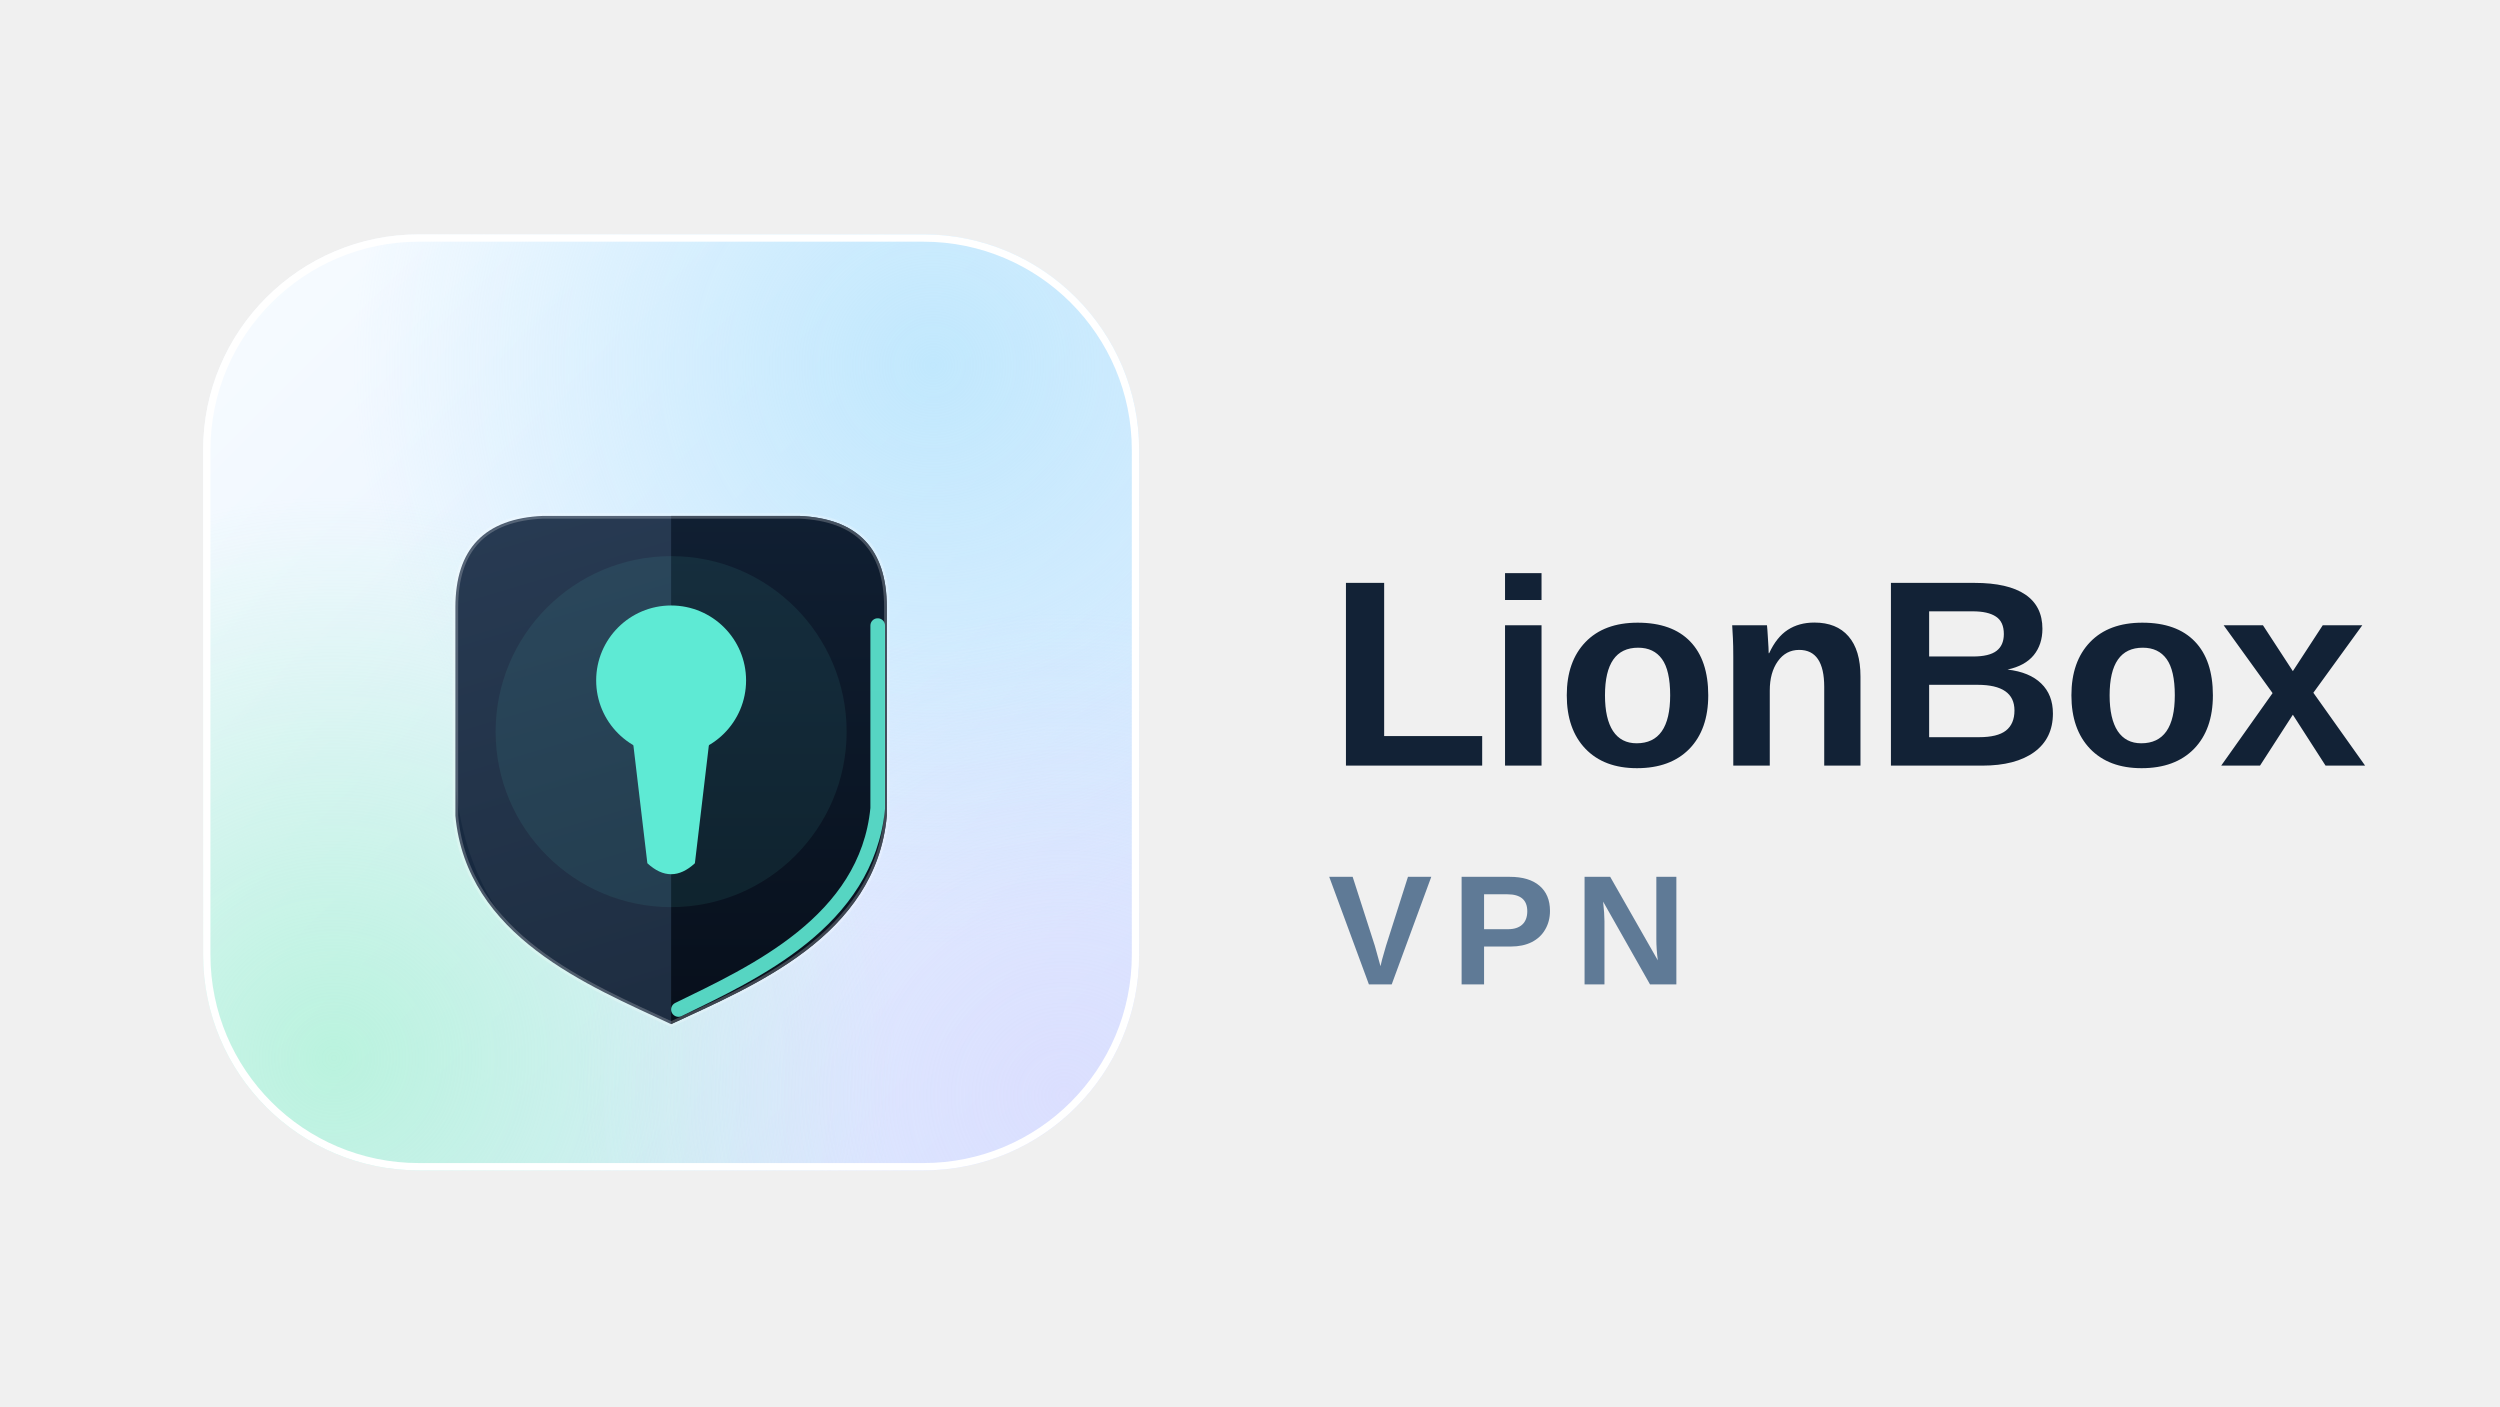
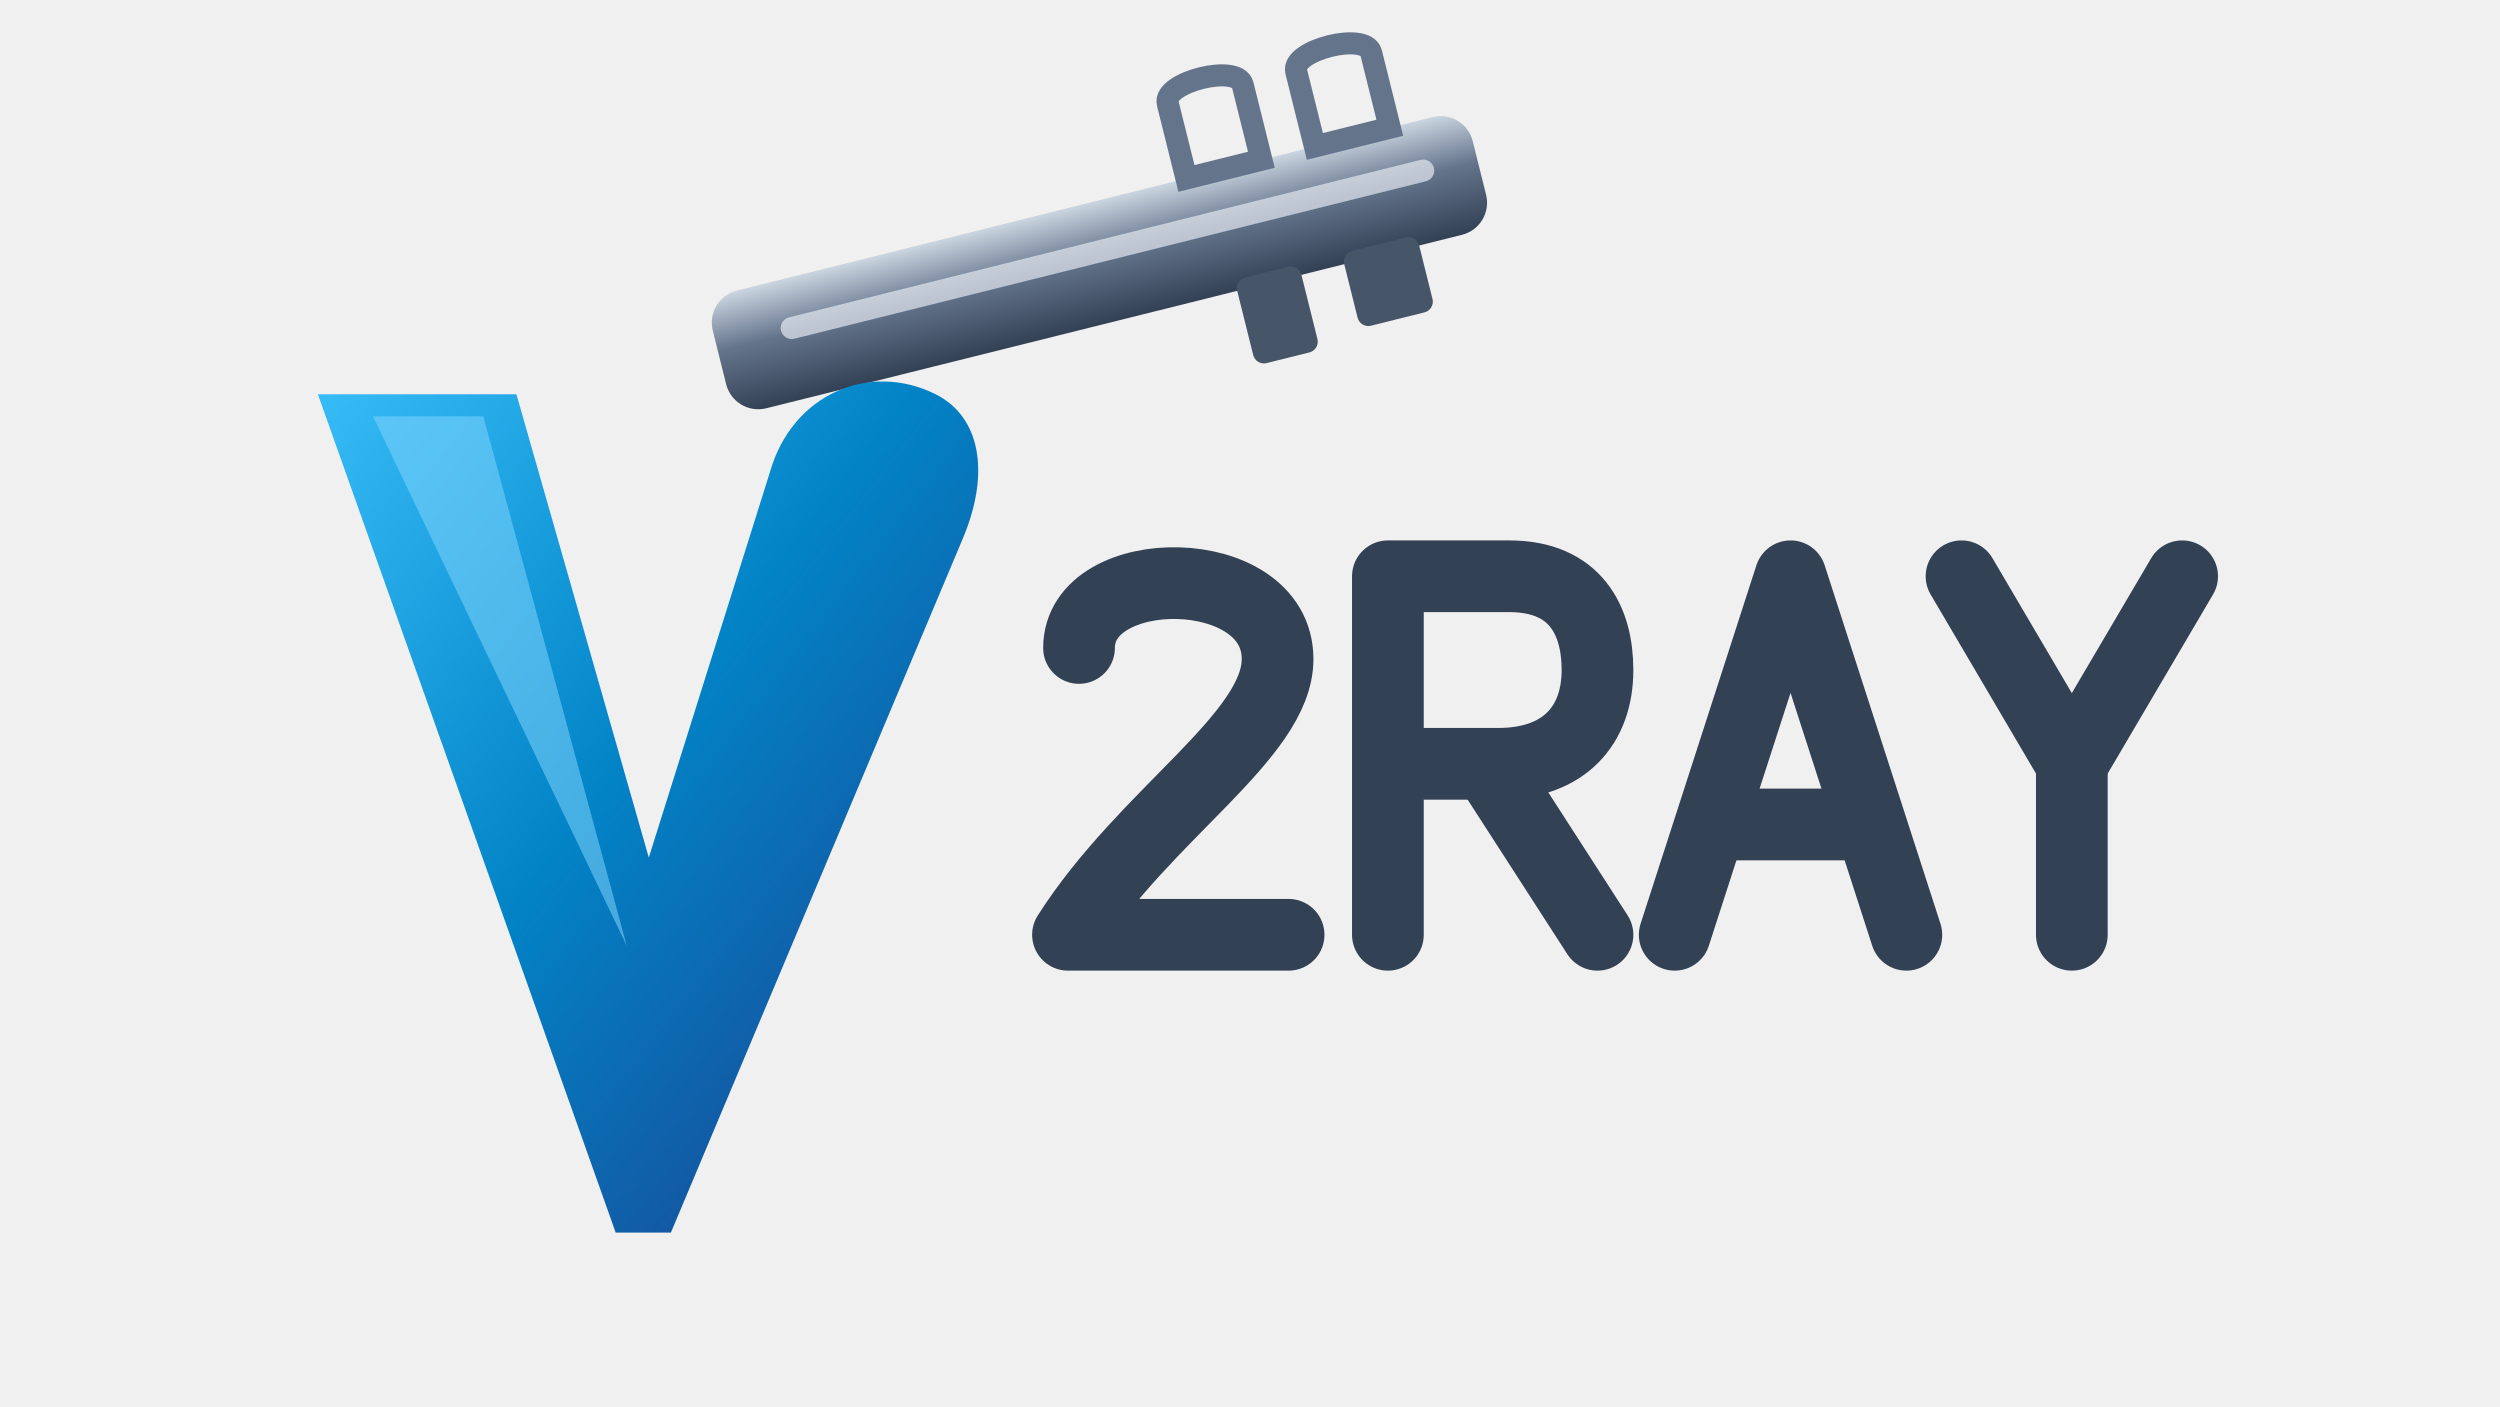
- <svg xmlns="http://www.w3.org/2000/svg" viewBox="0 0 320 180">
+ <svg xmlns="http://www.w3.org/2000/svg" viewBox="0 0 320 180" width="320" height="180">
  <defs>
-     <linearGradient id="ice" x1="0" y1="0" x2="1" y2="1">
-       <stop offset="0" stop-color="#F8FCFF" />
-       <stop offset="1" stop-color="#D6E8FF" />
+     <linearGradient id="vBlueGrad" x1="0%" y1="0%" x2="100%" y2="100%">
+       <stop offset="0%" stop-color="#38BDF8" />
+       <stop offset="45%" stop-color="#0284C7" />
+       <stop offset="100%" stop-color="#1E3A8A" />
    </linearGradient>
-     <radialGradient id="sky" cx="0.78" cy="0.14" r="0.62">
-       <stop offset="0" stop-color="#BAE6FD" stop-opacity=".85" />
-       <stop offset="1" stop-color="#BAE6FD" stop-opacity="0" />
-     </radialGradient>
-     <radialGradient id="mint" cx="0.14" cy="0.88" r="0.6">
-       <stop offset="0" stop-color="#A7F3D0" stop-opacity=".7" />
-       <stop offset="1" stop-color="#A7F3D0" stop-opacity="0" />
-     </radialGradient>
-     <radialGradient id="lav" cx="0.92" cy="0.92" r="0.52">
-       <stop offset="0" stop-color="#DDD6FE" stop-opacity=".55" />
-       <stop offset="1" stop-color="#DDD6FE" stop-opacity="0" />
-     </radialGradient>
-     <linearGradient id="left" x1="0" y1="0" x2=".3" y2="1">
-       <stop offset="0" stop-color="#243A56" />
-       <stop offset="1" stop-color="#122236" />
+     <linearGradient id="keySilver" x1="0%" y1="0%" x2="0%" y2="100%">
+       <stop offset="0%" stop-color="#CBD5E1" />
+       <stop offset="45%" stop-color="#64748B" />
+       <stop offset="100%" stop-color="#334155" />
    </linearGradient>
-     <linearGradient id="right" x1="0" y1="0" x2="0" y2="1">
-       <stop offset="0" stop-color="#101F32" />
-       <stop offset="1" stop-color="#070F1B" />
-     </linearGradient>
-     <clipPath id="tile">
-       <rect width="512" height="512" rx="118" />
-     </clipPath>
-     <clipPath id="shieldClip">
-       <path d="M256 432C301 411 368 384 374 318L374 204Q374 156 326 154L186 154Q138 156 138 204L138 318C144 384 211 411 256 432Z" />
-     </clipPath>
  </defs>
-   <g transform="translate(26 30) scale(.234)">
-     <g clip-path="url(#tile)">
-       <rect width="512" height="512" fill="url(#ice)" />
-       <rect width="512" height="512" fill="url(#sky)" />
-       <rect width="512" height="512" fill="url(#mint)" />
-       <rect width="512" height="512" fill="url(#lav)" />
-       <g clip-path="url(#shieldClip)">
-         <rect width="512" height="512" fill="url(#left)" />
-         <path d="M256 154L374 154L374 432L256 432Z" fill="url(#right)" />
-         <path d="M186 154L256 154L256 432L196 404C160 380 142 344 138 300L138 204Q138 158 186 154Z" fill="#FFFFFF" opacity=".045" />
-         <circle cx="256" cy="272" r="96" fill="#5EEAD4" opacity=".08" />
-       </g>
-       <path d="M256 432C301 411 368 384 374 318L374 204Q374 156 326 154L186 154Q138 156 138 204L138 318C144 384 211 411 256 432Z" fill="none" stroke="#FFFFFF" stroke-opacity=".22" stroke-width="3" />
-       <path d="M369 214L369 314C363 376 301 404 260 424" fill="none" stroke="#5EEAD4" stroke-width="8" stroke-linecap="round" opacity=".9" />
-       <circle cx="256" cy="244" r="41" fill="#5EEAD4" />
-       <path d="M234 268L278 268L269 344Q256 356 243 344Z" fill="#5EEAD4" />
+   <g transform="translate(160 90) scale(0.706) translate(-273 -260)">
+     <g transform="rotate(-14, 195, 200)">
+       <rect x="178" y="182" width="142" height="22" rx="6" fill="url(#keySilver)" />
+       <rect x="190" y="189" width="122" height="4" rx="2" fill="#E2E8F0" opacity="0.7" />
+       <rect x="272" y="202" width="12" height="16" rx="2" fill="#475569" />
+       <rect x="292" y="202" width="14" height="14" rx="2" fill="#475569" />
+       <path d="M268 182 L268 168 C268 164 282 164 282 168 L282 182 Z" fill="none" stroke="#64748B" stroke-width="4" />
+       <path d="M292 182 L292 168 C292 164 306 164 306 168 L306 182 Z" fill="none" stroke="#64748B" stroke-width="4" />
    </g>
-     <rect x="2" y="2" width="508" height="508" rx="116" fill="none" stroke="#FFFFFF" stroke-width="4" />
+     <path d="M104 204 L140 204 L164 288 L186 218 C190 204 204 198 216 204 C224 208 226 218 221 230 L168 356 L158 356 L104 204 Z" fill="url(#vBlueGrad)" />
+     <path d="M114 208 L134 208 L160 304 L114 208 Z" fill="#7DD3FC" opacity="0.55" />
+     <g fill="none" stroke="#334155" stroke-width="13" stroke-linecap="round" stroke-linejoin="round">
+       <path d="M242 250 C242 234 278 234 278 252 C278 266 254 280 240 302 L280 302" />
+       <path d="M298 302 L298 237 L320 237 C332 237 336 245 336 254 C336 264 330 271 318 271 L298 271" />
+       <path d="M316 271 L336 302" />
+       <path d="M350 302 L371 237 L392 302" />
+       <path d="M358 282 L384 282" />
+       <path d="M402 237 L422 271 L442 237" />
+       <path d="M422 271 L422 302" />
+     </g>
  </g>
-   <text x="170" y="98" font-family="Liberation Sans" font-size="34" font-weight="bold" fill="#122236" letter-spacing="-0.5">LionBox</text>
-   <text x="170" y="126" font-family="Liberation Sans" font-size="20" font-weight="bold" fill="#5F7A96" letter-spacing="2.4">VPN</text>
</svg>
